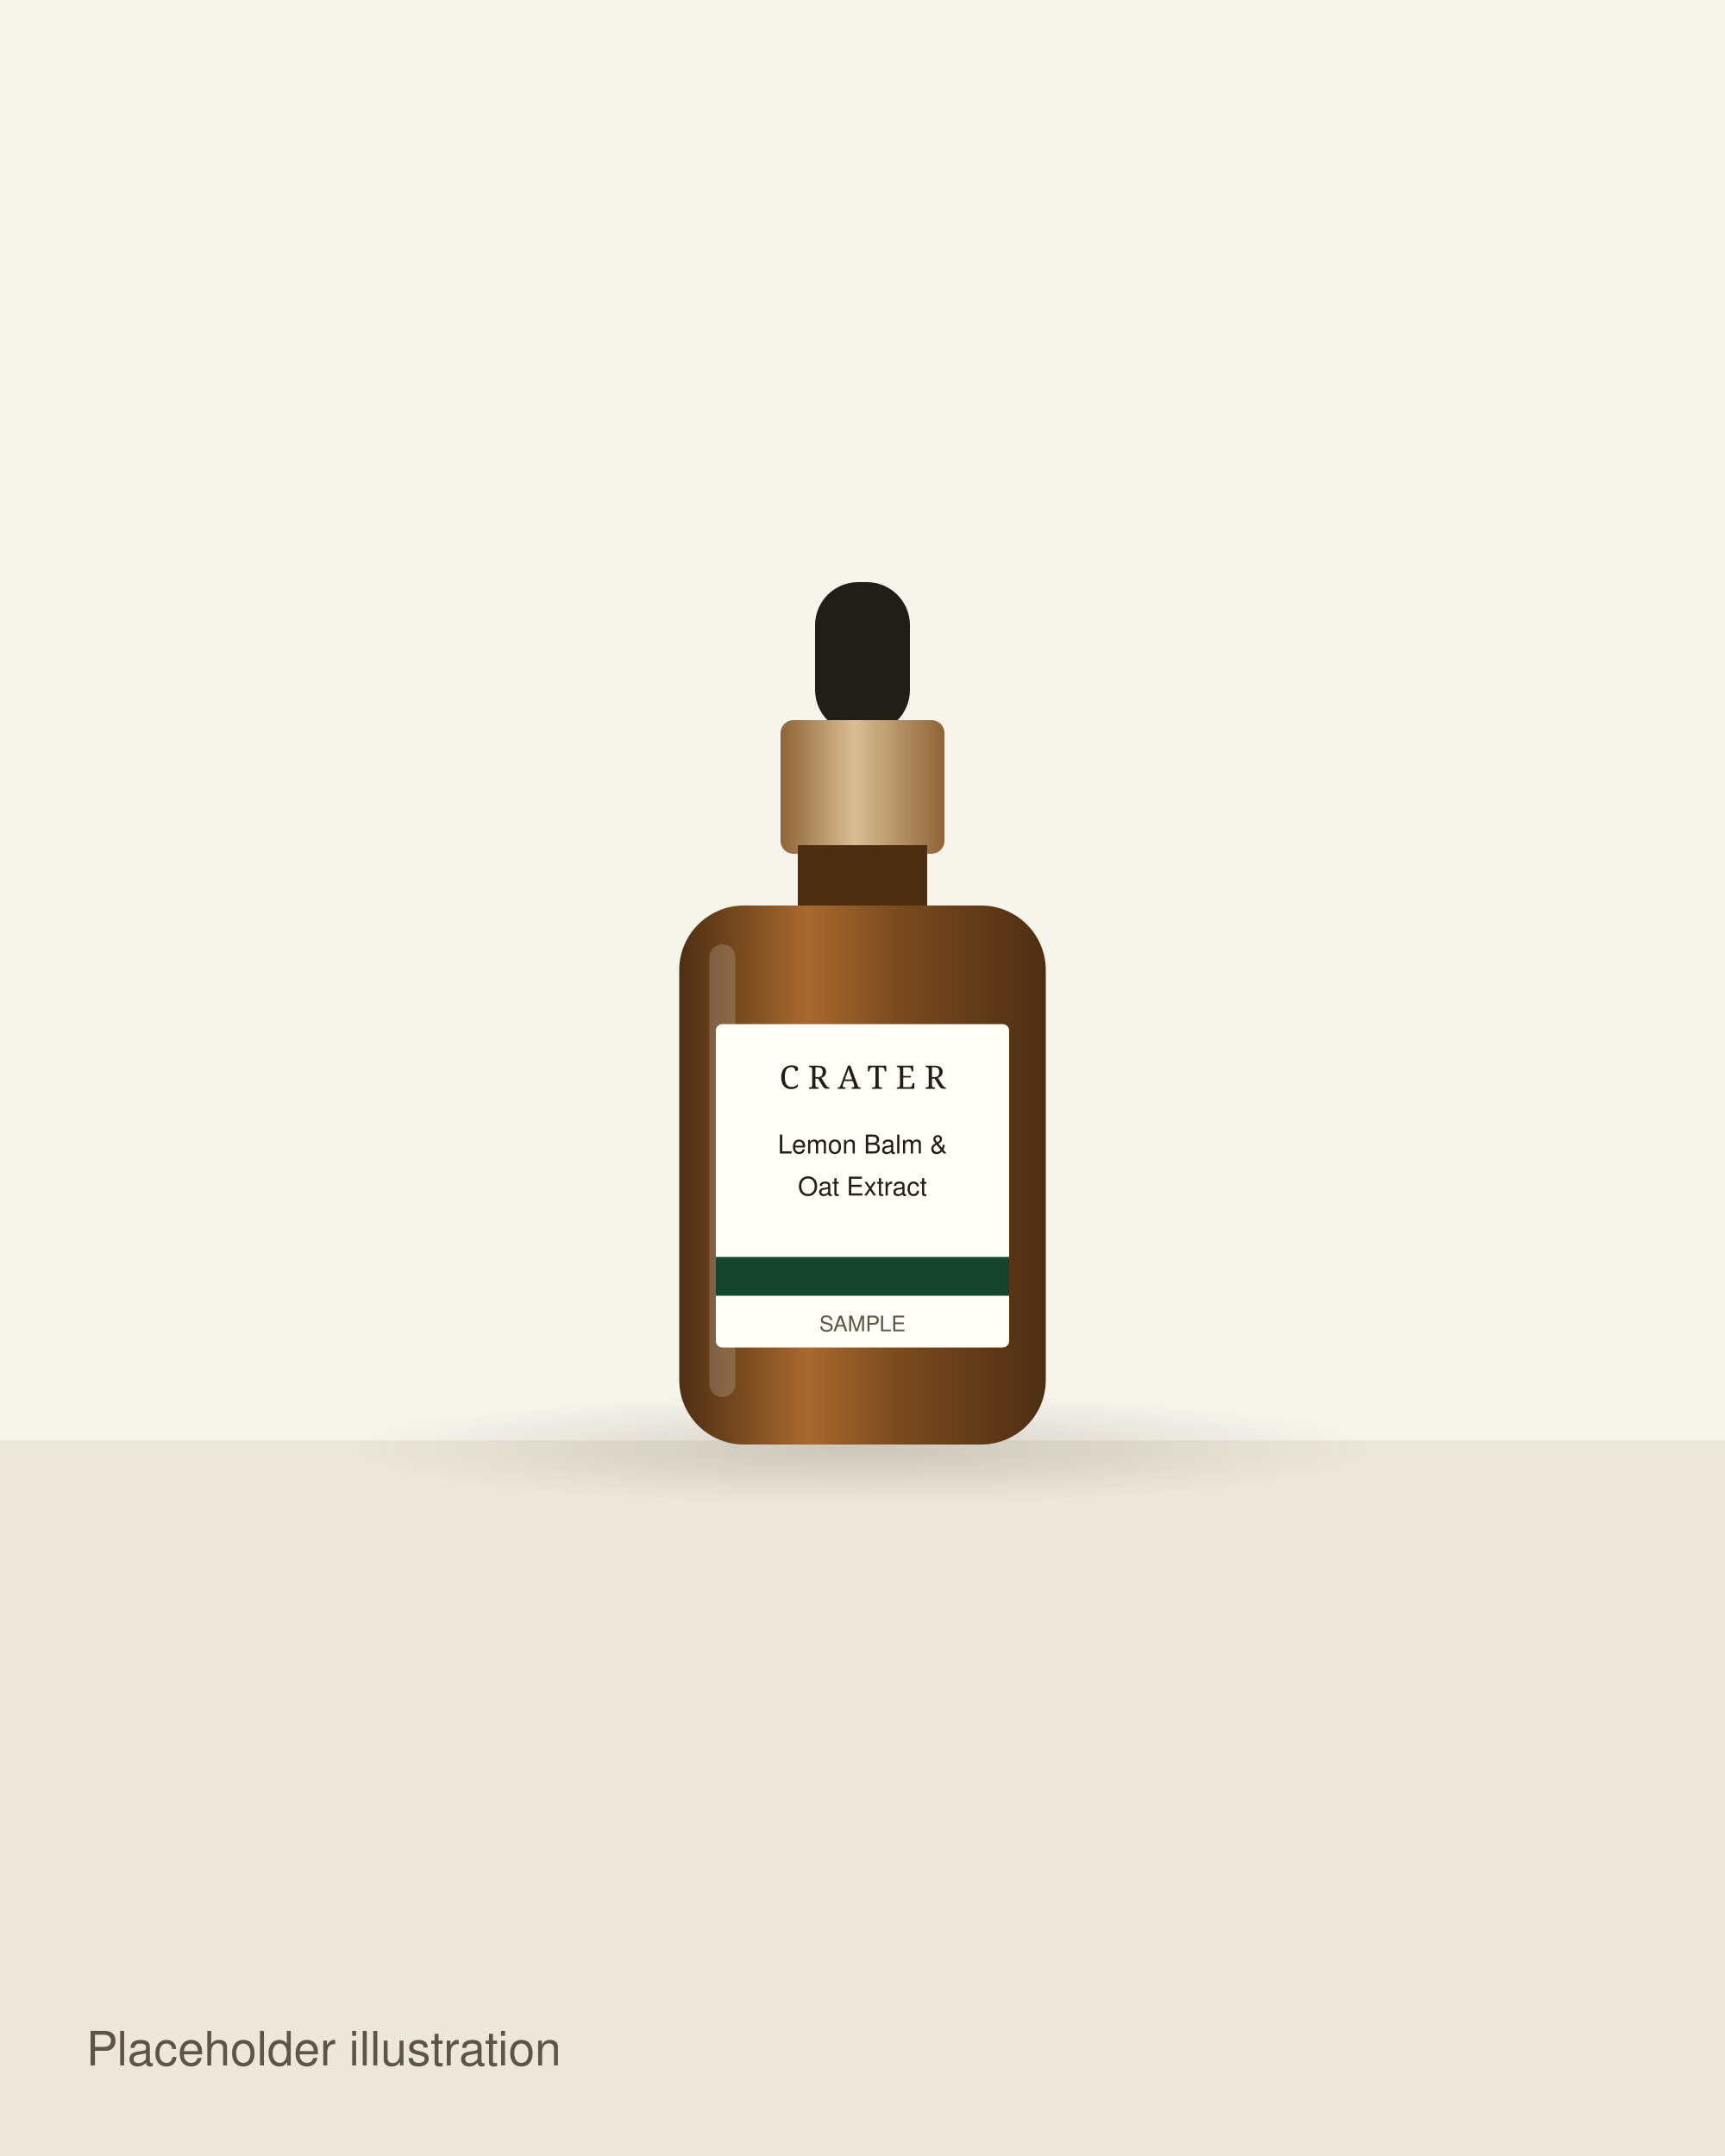
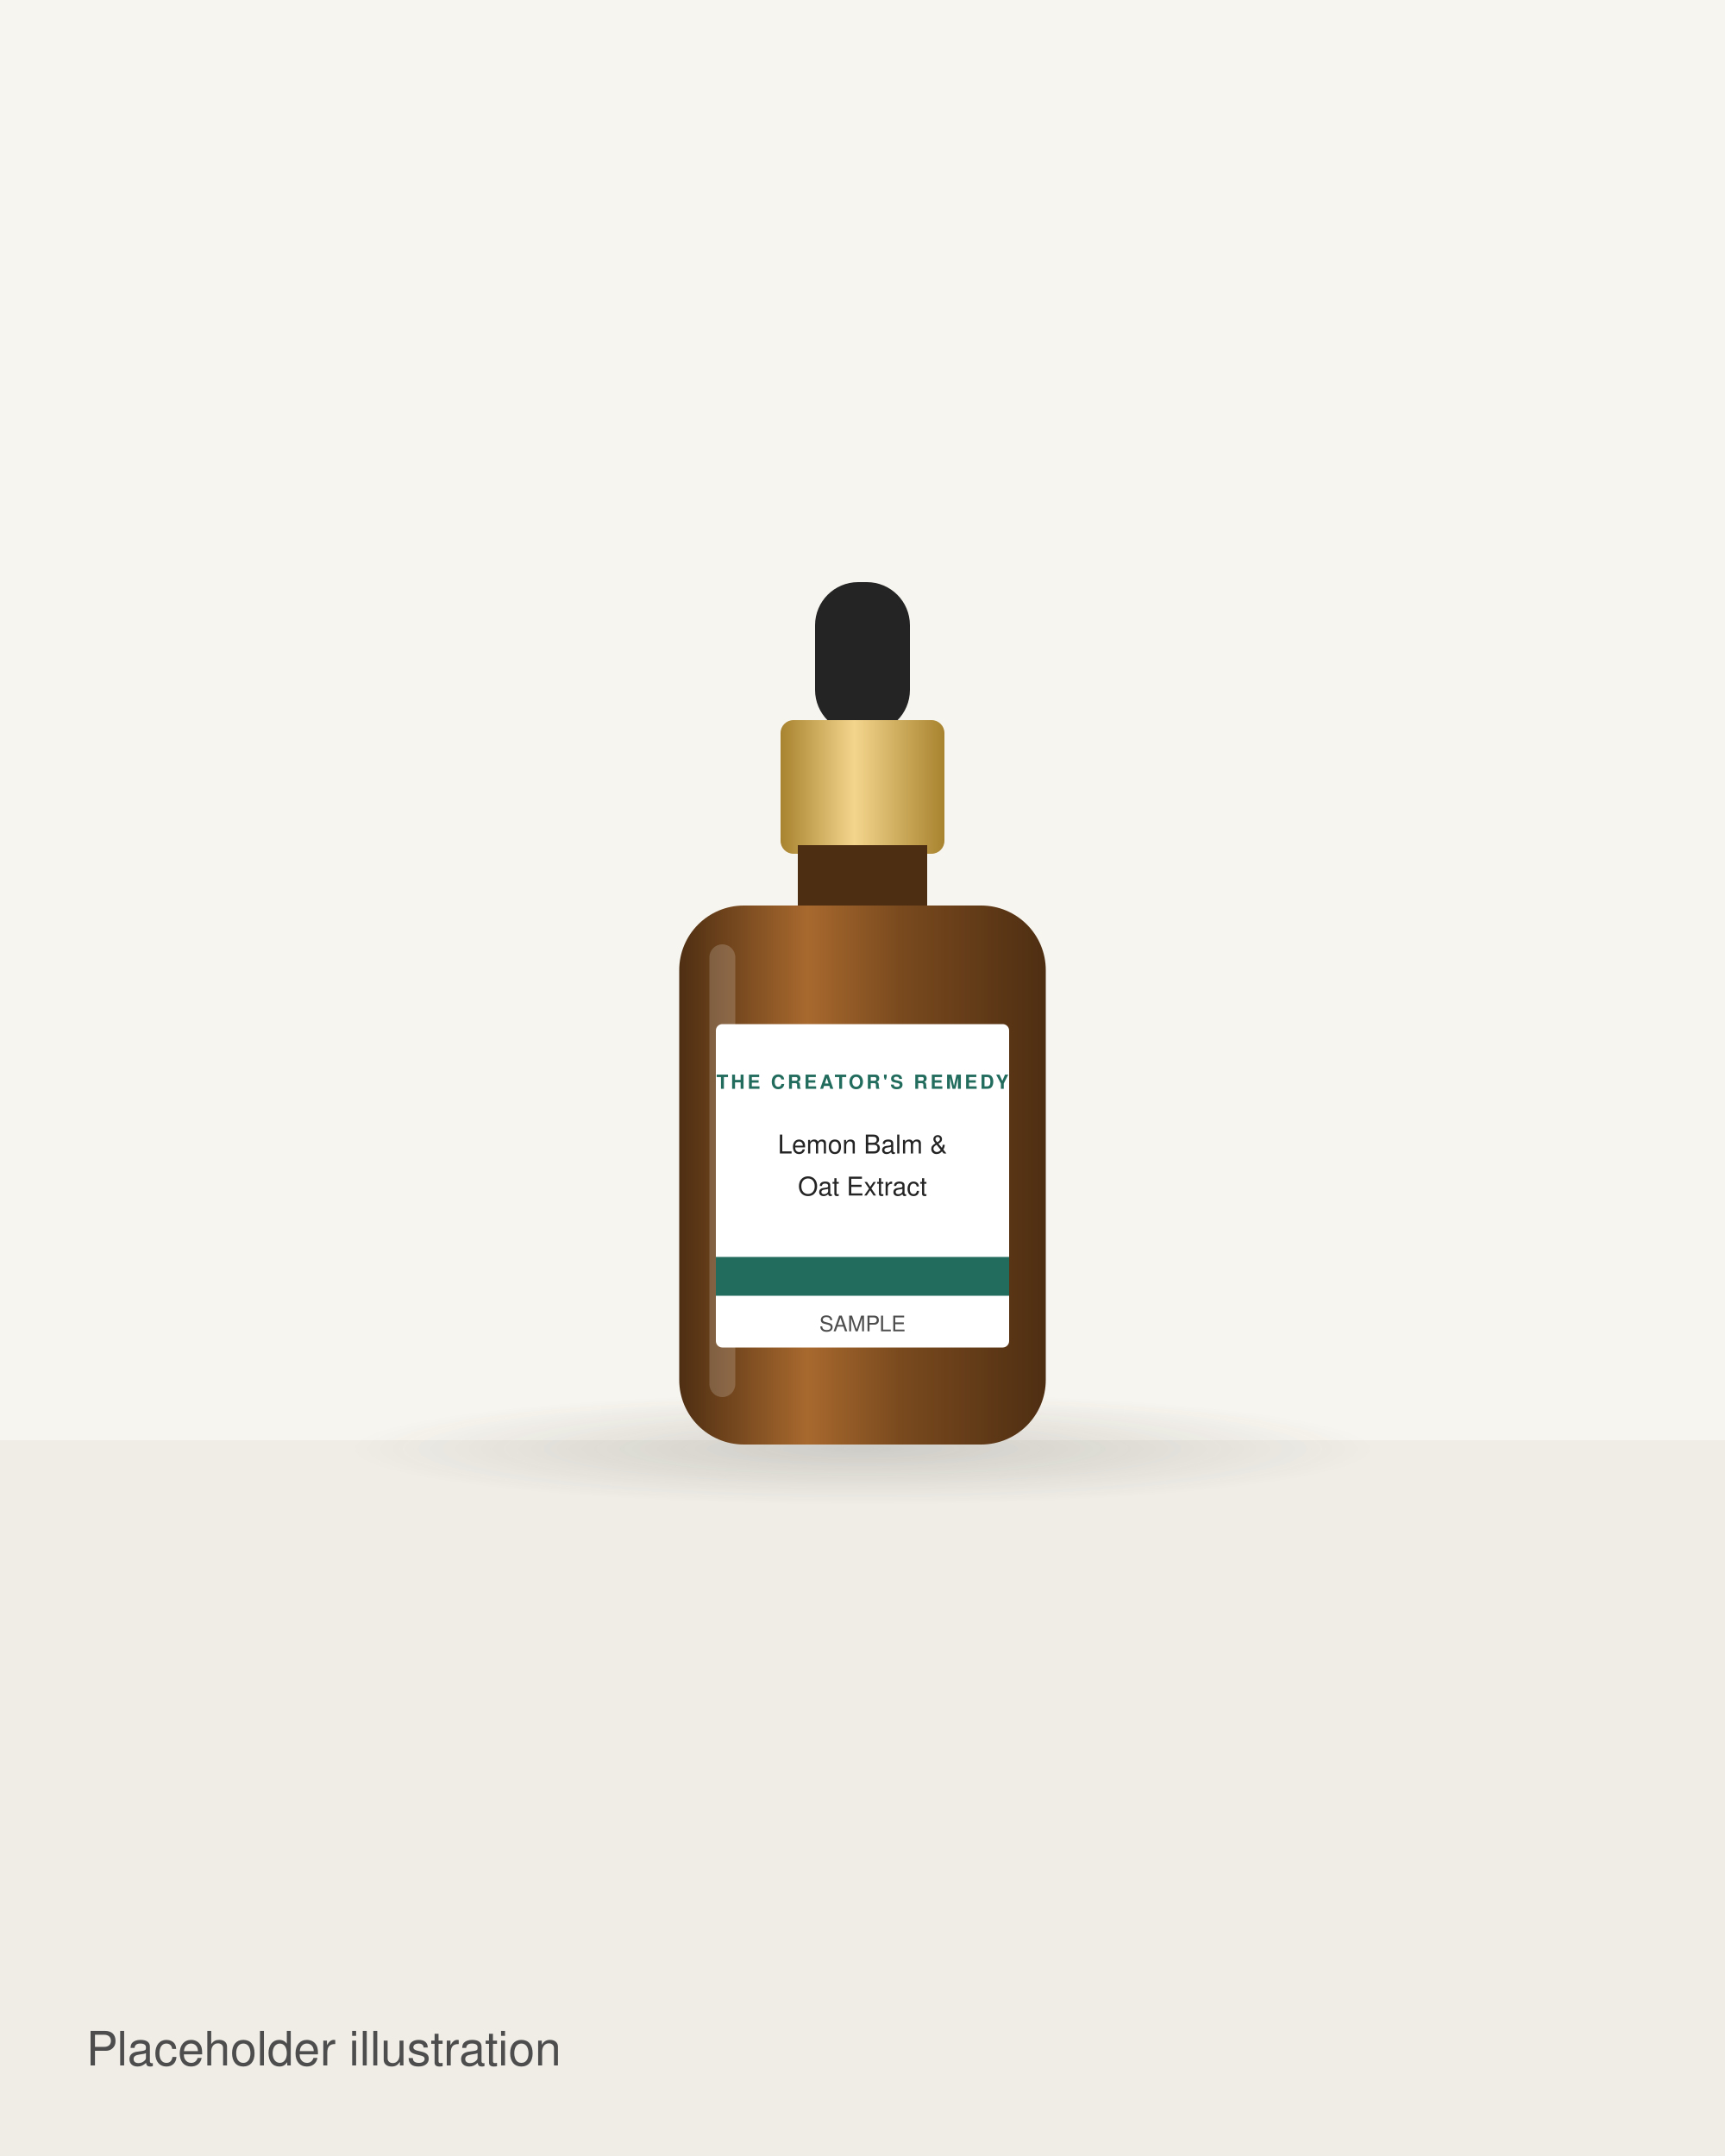
<svg xmlns="http://www.w3.org/2000/svg" viewBox="0 0 800 1000" width="800" height="1000" role="img" aria-label="Illustration placeholder: Lemon Balm &amp; Oat Extract">
  <defs>
    <linearGradient id="glass" x1="0" y1="0" x2="1" y2="0">
      <stop offset="0" stop-color="#4E2E12" />
      <stop offset="0.35" stop-color="#A8692E" />
      <stop offset="0.6" stop-color="#7A4A1E" />
      <stop offset="1" stop-color="#4E2E12" />
    </linearGradient>
    <linearGradient id="gilt" x1="0" y1="0" x2="1" y2="0">
-       <stop offset="0" stop-color="#8F6437" />
-       <stop offset="0.45" stop-color="#D9BE93" />
-       <stop offset="1" stop-color="#8F6437" />
+       <stop offset="0" stop-color="#A8832F" />
+       <stop offset="0.45" stop-color="#F3D58C" />
+       <stop offset="1" stop-color="#A8832F" />
    </linearGradient>
    <radialGradient id="floorShadow" cx="0.5" cy="0.5" r="0.5">
-       <stop offset="0" stop-color="#211D17" stop-opacity="0.16" />
+       <stop offset="0" stop-color="#242424" stop-opacity="0.16" />
      <stop offset="1" stop-color="#2A1D15" stop-opacity="0" />
    </radialGradient>
  </defs>
-   <rect width="800" height="1000" fill="#F7F4EC" />
-   <rect y="668" width="800" height="332" fill="#EDE7DA" />
+   <rect width="800" height="1000" fill="#F7F5EF" />
+   <rect y="668" width="800" height="332" fill="#EFEDE6" />
  <ellipse cx="400" cy="672" rx="240" ry="26" fill="url(#floorShadow)" />
-   <rect x="378" y="270" width="44" height="70" rx="20" fill="#211D17" />
+   <rect x="378" y="270" width="44" height="70" rx="20" fill="#242424" />
  <rect x="362" y="334" width="76" height="62" rx="6" fill="url(#gilt)" />
  <rect x="370" y="392" width="60" height="34" fill="#4E2E12" />
  <rect x="315" y="420" width="170" height="250" rx="30" fill="url(#glass)" />
  <rect x="329" y="438" width="12" height="210" rx="6" fill="#FFFFFF" opacity="0.18" />
-   <rect x="332" y="475" width="136" height="150" rx="3" fill="#FFFDF8" />
-   <rect x="332" y="583" width="136" height="18" fill="#16452E" />
-   <text x="400" y="505" text-anchor="middle" font-family="Didot, 'Bodoni 72', Georgia, serif" font-size="15" letter-spacing="4" fill="#211D17">CRATER</text>
-   <text x="400" y="535" text-anchor="middle" font-family="Helvetica, Arial, sans-serif" font-size="12" fill="#211D17">Lemon Balm &amp;</text>
-   <text x="400" y="554.5" text-anchor="middle" font-family="Helvetica, Arial, sans-serif" font-size="12" fill="#211D17">Oat Extract</text>
-   <text x="400" y="617.5" text-anchor="middle" font-family="Helvetica, Arial, sans-serif" font-size="10" fill="#5E5547">SAMPLE</text>
-   <text x="40" y="958" font-family="Helvetica, Arial, sans-serif" font-size="22" fill="#5E5547">Placeholder illustration</text>
+   <rect x="332" y="475" width="136" height="150" rx="3" fill="#FFFFFF" />
+   <rect x="332" y="583" width="136" height="18" fill="#226C5D" />
+   <text x="400" y="505" text-anchor="middle" font-family="Helvetica, Arial, sans-serif" font-weight="bold" font-size="9" letter-spacing="1.2" fill="#226C5D">THE CREATOR'S REMEDY</text>
+   <text x="400" y="535" text-anchor="middle" font-family="Helvetica, Arial, sans-serif" font-size="12" fill="#242424">Lemon Balm &amp;</text>
+   <text x="400" y="554.5" text-anchor="middle" font-family="Helvetica, Arial, sans-serif" font-size="12" fill="#242424">Oat Extract</text>
+   <text x="400" y="617.5" text-anchor="middle" font-family="Helvetica, Arial, sans-serif" font-size="10" fill="#4D4D4D">SAMPLE</text>
+   <text x="40" y="958" font-family="Helvetica, Arial, sans-serif" font-size="22" fill="#4D4D4D">Placeholder illustration</text>
</svg>
